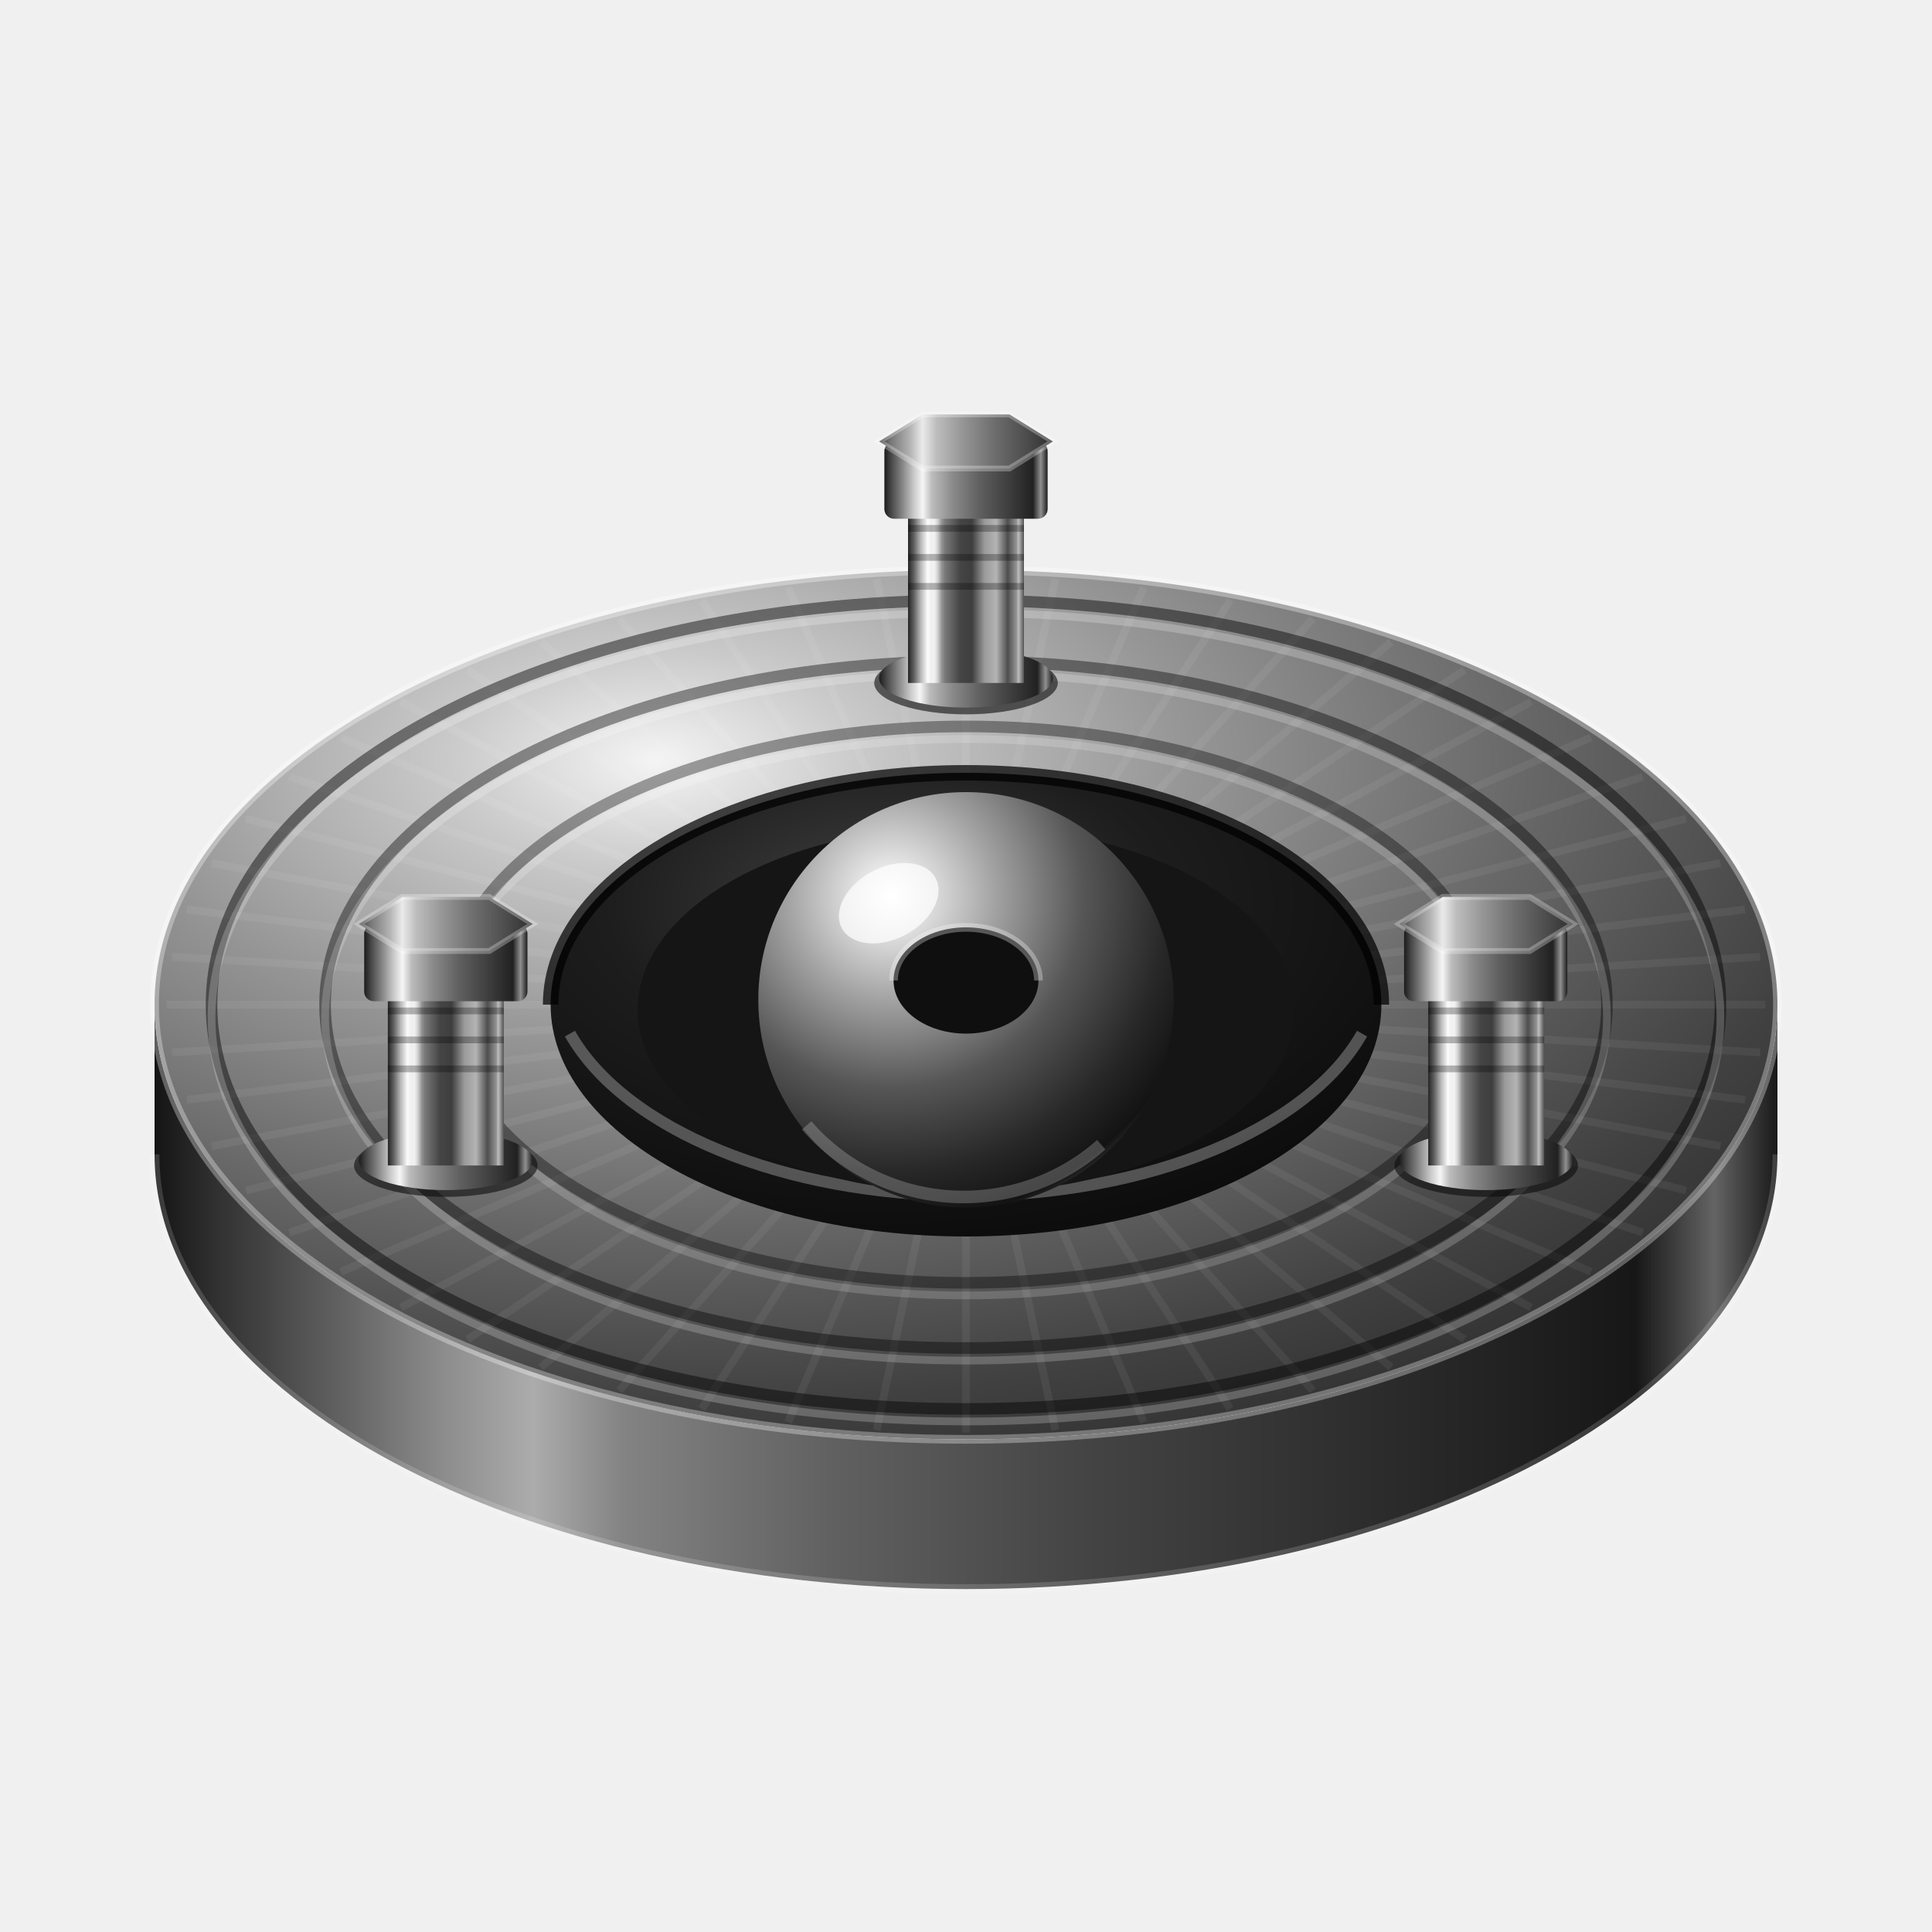
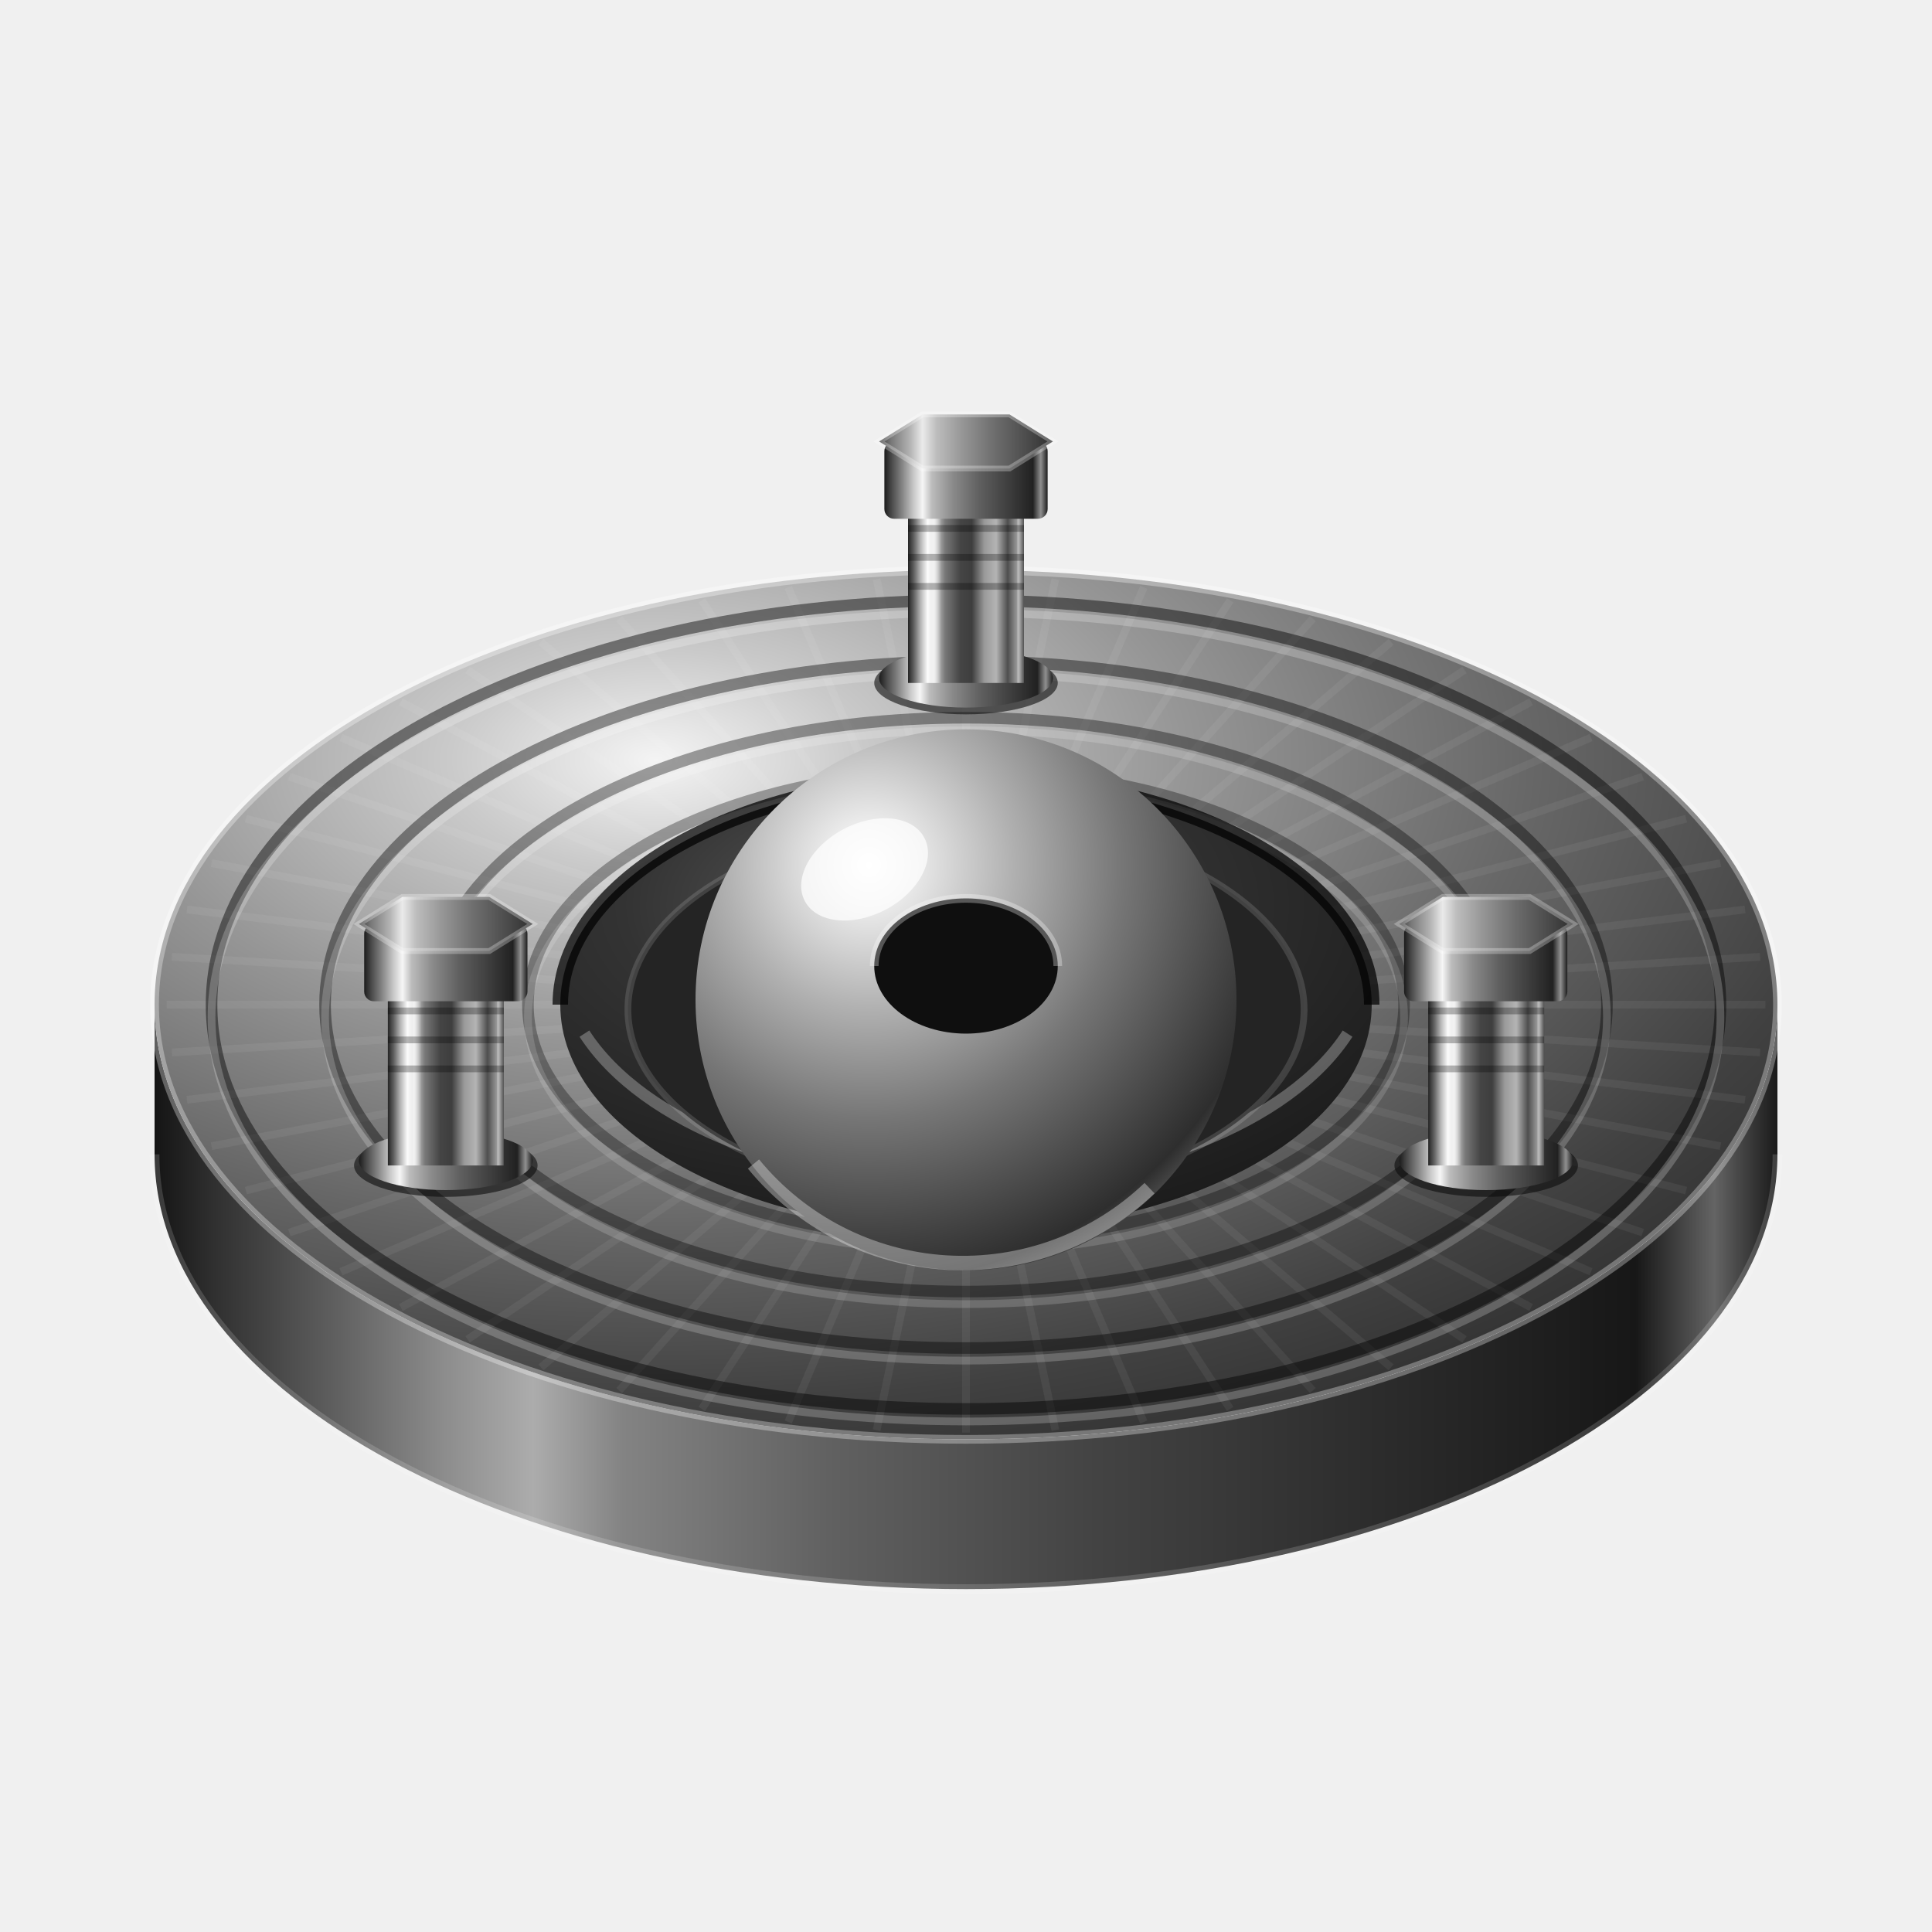
<svg xmlns="http://www.w3.org/2000/svg" viewBox="0 0 400 400" preserveAspectRatio="xMidYMid meet" role="img" aria-labelledby="pbm-t">
  <defs>
    <linearGradient id="pbm-spec" x1="0" y1="0" x2="1" y2="0">
      <stop offset="0" stop-color="#FFFFFF" stop-opacity="0" />
      <stop offset="0.5" stop-color="#FFFFFF" stop-opacity="1" />
      <stop offset="1" stop-color="#FFFFFF" stop-opacity="0" />
    </linearGradient>
    <linearGradient id="pbm-collar" x1="0" y1="0" x2="1" y2="0">
      <stop offset="0" stop-color="#1B1B1B" />
      <stop offset="0.04" stop-color="#454545" />
      <stop offset="0.115" stop-color="#8A8A8A" />
      <stop offset="0.18" stop-color="#C8C8C8" />
      <stop offset="0.235" stop-color="#F6F6F6" />
      <stop offset="0.29" stop-color="#BCBCBC" />
      <stop offset="0.42" stop-color="#8A8A8A" />
      <stop offset="0.58" stop-color="#606060" />
      <stop offset="0.76" stop-color="#3E3E3E" />
      <stop offset="0.91" stop-color="#212121" />
      <stop offset="0.958" stop-color="#909090" />
      <stop offset="1" stop-color="#1C1C1C" />
    </linearGradient>
    <linearGradient id="pbm-chrome" x1="0" y1="0" x2="1" y2="0">
      <stop offset="0" stop-color="#242424" />
      <stop offset="0.05" stop-color="#606060" />
      <stop offset="0.11" stop-color="#B8B8B8" />
      <stop offset="0.17" stop-color="#FCFCFC" />
      <stop offset="0.23" stop-color="#D0D0D0" />
      <stop offset="0.32" stop-color="#787878" />
      <stop offset="0.45" stop-color="#454545" />
      <stop offset="0.55" stop-color="#3E3E3E" />
      <stop offset="0.66" stop-color="#9A9A9A" />
      <stop offset="0.76" stop-color="#B4B4B4" />
      <stop offset="0.86" stop-color="#4E4E4E" />
      <stop offset="0.955" stop-color="#A6A6A6" />
      <stop offset="1" stop-color="#222222" />
    </linearGradient>
    <linearGradient id="pbm-wall" x1="0" y1="0" x2="1" y2="0">
      <stop offset="0" stop-color="#121212" />
      <stop offset="0.04" stop-color="#303030" />
      <stop offset="0.115" stop-color="#606060" />
      <stop offset="0.18" stop-color="#8C8C8C" />
      <stop offset="0.235" stop-color="#ACACAC" />
      <stop offset="0.29" stop-color="#838383" />
      <stop offset="0.42" stop-color="#606060" />
      <stop offset="0.58" stop-color="#434343" />
      <stop offset="0.76" stop-color="#2B2B2B" />
      <stop offset="0.91" stop-color="#171717" />
      <stop offset="0.958" stop-color="#646464" />
      <stop offset="1" stop-color="#131313" />
    </linearGradient>
    <linearGradient id="pbm-face" x1="0" y1="0" x2="1" y2="0">
      <stop offset="0" stop-color="#3A3A3A" />
      <stop offset="0.07" stop-color="#787878" />
      <stop offset="0.18" stop-color="#B4B4B4" />
      <stop offset="0.25" stop-color="#EAEAEA" />
      <stop offset="0.33" stop-color="#BDBDBD" />
      <stop offset="0.48" stop-color="#969696" />
      <stop offset="0.66" stop-color="#6E6E6E" />
      <stop offset="0.86" stop-color="#4A4A4A" />
      <stop offset="1" stop-color="#2E2E2E" />
    </linearGradient>
    <radialGradient id="pbm-plate" cx="0.31" cy="0.22" r="0.9">
      <stop offset="0" stop-color="#F4F4F4" />
      <stop offset="0.14" stop-color="#CACACA" />
      <stop offset="0.36" stop-color="#969696" />
      <stop offset="0.6" stop-color="#666666" />
      <stop offset="0.82" stop-color="#414141" />
      <stop offset="1" stop-color="#2C2C2C" />
    </radialGradient>
    <radialGradient id="pbm-ball" cx="0.32" cy="0.25" r="0.84">
      <stop offset="0" stop-color="#FFFFFF" />
-       <stop offset="0.09" stop-color="#E6E6E6" />
-       <stop offset="0.3" stop-color="#A2A2A2" />
-       <stop offset="0.55" stop-color="#565656" />
-       <stop offset="0.79" stop-color="#282828" />
-       <stop offset="0.94" stop-color="#131313" />
-       <stop offset="1" stop-color="#3E3E3E" />
+       <stop offset="0.1" stop-color="#EAEAEA" />
+       <stop offset="0.32" stop-color="#B0B0B0" />
+       <stop offset="0.56" stop-color="#767676" />
+       <stop offset="0.78" stop-color="#4A4A4A" />
+       <stop offset="0.92" stop-color="#2E2E2E" />
+       <stop offset="1" stop-color="#5A5A5A" />
    </radialGradient>
    <radialGradient id="pbm-socket" cx="0.4" cy="0.28" r="0.8">
-       <stop offset="0" stop-color="#404040" />
-       <stop offset="0.42" stop-color="#1D1D1D" />
-       <stop offset="1" stop-color="#0A0A0A" />
+       <stop offset="0" stop-color="#5A5A5A" />
+       <stop offset="0.4" stop-color="#333333" />
+       <stop offset="1" stop-color="#191919" />
    </radialGradient>
  </defs>
  <g id="pbm-core">
    <path d="M32 208V239A168 90 0 0 0 368 239V208A168 90 0 0 1 32 208Z" fill="url(#pbm-wall)" />
    <path d="M32 239A168 90 0 0 0 368 239" fill="none" stroke="#FFFFFF" stroke-opacity="0.16" stroke-width="2" />
    <ellipse cx="200" cy="208" rx="168" ry="90" fill="url(#pbm-plate)" />
    <path d="M253.8 208L365.5 208M253.4 211.2L364.4 217.9M252.4 214.4L361.3 227.7M250.7 217.5L356.2 237.3M248.4 220.5L349.1 246.5M245.5 223.3L340.1 255.2M242 226L329.4 263.3M238 228.4L317 270.7M233.5 230.5L303.2 277.3M228.6 232.4L288 283.1M223.3 233.9L271.8 287.9M217.8 235.2L254.7 291.7M212 236.1L236.8 294.4M206 236.6L218.5 296.1M200 236.8L200 296.6M194 236.6L181.5 296.1M188 236.1L163.2 294.4M182.2 235.2L145.3 291.7M176.7 233.9L128.2 287.9M171.4 232.4L112 283.1M166.5 230.5L96.8 277.3M162 228.4L83 270.7M158 226L70.6 263.3M154.5 223.3L59.9 255.2M151.6 220.5L50.9 246.5M149.3 217.5L43.8 237.3M147.6 214.4L38.7 227.7M146.6 211.2L35.6 217.9M146.2 208L34.5 208M146.6 204.8L35.6 198.1M147.6 201.6L38.7 188.3M149.3 198.5L43.8 178.7M151.6 195.5L50.9 169.5M154.5 192.7L59.9 160.8M158 190L70.6 152.7M162 187.6L83 145.3M166.5 185.5L96.8 138.7M171.4 183.6L112 132.9M176.7 182.1L128.2 128.1M182.2 180.8L145.3 124.3M188 179.9L163.2 121.6M194 179.4L181.5 119.9M200 179.2L200 119.3M206 179.4L218.5 119.9M212 179.9L236.8 121.6M217.8 180.8L254.7 124.3M223.3 182.1L271.8 128.1M228.6 183.6L288 132.9M233.5 185.5L303.2 138.7M238 187.6L317 145.3M242 190L329.4 152.7M245.5 192.7L340.1 160.8M248.4 195.5L349.1 169.5M250.7 198.5L356.2 178.7M252.4 201.6L361.3 188.3M253.4 204.8L364.4 198.1" stroke="#FFFFFF" stroke-opacity="0.055" stroke-width="1.6" fill="none" />
    <ellipse cx="200" cy="208" rx="156.2" ry="83.7" fill="none" stroke="#000000" stroke-opacity="0.45" stroke-width="2.4" />
    <ellipse cx="200" cy="210.6" rx="156.2" ry="83.7" fill="none" stroke="#FFFFFF" stroke-opacity="0.22" stroke-width="1.6" />
    <ellipse cx="200" cy="208" rx="132.7" ry="71.1" fill="none" stroke="#000000" stroke-opacity="0.4" stroke-width="2.4" />
    <ellipse cx="200" cy="210.6" rx="132.7" ry="71.1" fill="none" stroke="#FFFFFF" stroke-opacity="0.2" stroke-width="1.6" />
-     <ellipse cx="200" cy="208" rx="107.5" ry="57.6" fill="none" stroke="#000000" stroke-opacity="0.36" stroke-width="2.4" />
-     <ellipse cx="200" cy="210.6" rx="107.5" ry="57.6" fill="none" stroke="#FFFFFF" stroke-opacity="0.17" stroke-width="1.6" />
+     <ellipse cx="200" cy="208" rx="110.9" ry="59.4" fill="none" stroke="#000000" stroke-opacity="0.36" stroke-width="2.4" />
+     <ellipse cx="200" cy="210.6" rx="110.9" ry="59.4" fill="none" stroke="#FFFFFF" stroke-opacity="0.17" stroke-width="1.6" />
+     <ellipse cx="200" cy="208" rx="90.7" ry="48.6" fill="none" stroke="#000000" stroke-opacity="0.32" stroke-width="2.4" />
+     <ellipse cx="200" cy="210.6" rx="90.7" ry="48.6" fill="none" stroke="#FFFFFF" stroke-opacity="0.15" stroke-width="1.6" />
    <ellipse cx="200" cy="208" rx="168" ry="90" fill="none" stroke="#FFFFFF" stroke-opacity="0.32" stroke-width="1.8" />
-     <ellipse cx="200" cy="208" rx="86" ry="48" fill="url(#pbm-socket)" />
-     <path d="M114 208A86 48 0 0 1 286 208" fill="none" stroke="#000000" stroke-opacity="0.72" stroke-width="3.2" />
-     <path d="M118 214A86 48 0 0 0 282 214" fill="none" stroke="#FFFFFF" stroke-opacity="0.28" stroke-width="2.4" />
-     <ellipse cx="200" cy="209" rx="68" ry="38" fill="#151515" />
-     <circle cx="200" cy="207" r="43" fill="url(#pbm-ball)" />
-     <ellipse cx="184" cy="187" rx="11" ry="7.4" fill="#FFFFFF" opacity="0.72" transform="rotate(-28 184 187)" />
-     <path d="M167 233A43 43 0 0 0 228 237" fill="none" stroke="#FFFFFF" stroke-opacity="0.22" stroke-width="2.6" />
-     <ellipse cx="200" cy="203" rx="15" ry="11" fill="#0F0F0F" />
-     <path d="M185 203A15 11 0 0 1 215 203" fill="none" stroke="#FFFFFF" stroke-opacity="0.3" stroke-width="1.8" />
+     <ellipse cx="200" cy="208" rx="84" ry="47" fill="url(#pbm-socket)" />
+     <path d="M116 208A84 47 0 0 1 284 208" fill="none" stroke="#000000" stroke-opacity="0.72" stroke-width="3.2" />
+     <path d="M121 214A84 47 0 0 0 279 214" fill="none" stroke="#FFFFFF" stroke-opacity="0.28" stroke-width="2.4" />
+     <ellipse cx="200" cy="209" rx="70" ry="39" fill="#242424" />
+     <ellipse cx="200" cy="209" rx="70" ry="39" fill="none" stroke="#FFFFFF" stroke-opacity="0.14" stroke-width="1.4" />
+     <circle cx="200" cy="207" r="56" fill="url(#pbm-ball)" />
+     <ellipse cx="179" cy="180" rx="14" ry="9.4" fill="#FFFFFF" opacity="0.72" transform="rotate(-28 179 180)" />
+     <path d="M156 241A56 56 0 0 0 238 246" fill="none" stroke="#FFFFFF" stroke-opacity="0.34" stroke-width="3" />
+     <ellipse cx="200" cy="200" rx="19" ry="14" fill="#0F0F0F" />
+     <path d="M181 200A19 14 0 0 1 219 200" fill="none" stroke="#FFFFFF" stroke-opacity="0.3" stroke-width="1.8" />
    <ellipse cx="200" cy="141.4" rx="19" ry="6.5" fill="#0C0C0C" opacity="0.6" />
    <ellipse cx="200" cy="140.4" rx="18" ry="6.1" fill="url(#pbm-collar)" />
    <rect x="188" y="89.4" width="24" height="52" fill="url(#pbm-chrome)" />
    <rect x="191.8" y="89.4" width="3.1" height="52" fill="url(#pbm-spec)" opacity="0.7" />
    <rect x="210.6" y="89.4" width="1.4" height="52" fill="#FFFFFF" opacity="0.22" />
    <path d="M188 97.4h24M188 103.4h24M188 109.4h24M188 115.4h24M188 121.4h24" stroke="#000000" stroke-opacity="0.28" stroke-width="1.4" fill="none" />
    <rect x="183.1" y="91.4" width="33.8" height="16" rx="2" fill="url(#pbm-collar)" />
    <path d="M218 91.4L209 97L191 97L182 91.4L191 85.8L209 85.8Z" fill="url(#pbm-face)" />
    <path d="M218 91.4L209 97L191 97L182 91.4L191 85.8L209 85.8Z" fill="none" stroke="#FFFFFF" stroke-opacity="0.28" stroke-width="1.2" />
    <ellipse cx="307.7" cy="241.3" rx="19" ry="6.5" fill="#0C0C0C" opacity="0.6" />
    <ellipse cx="307.7" cy="240.3" rx="18" ry="6.1" fill="url(#pbm-collar)" />
    <rect x="295.7" y="189.3" width="24" height="52" fill="url(#pbm-chrome)" />
    <rect x="299.5" y="189.3" width="3.1" height="52" fill="url(#pbm-spec)" opacity="0.7" />
    <rect x="318.3" y="189.3" width="1.4" height="52" fill="#FFFFFF" opacity="0.22" />
    <path d="M295.7 197.3h24M295.7 203.3h24M295.7 209.3h24M295.7 215.3h24M295.7 221.3h24" stroke="#000000" stroke-opacity="0.28" stroke-width="1.4" fill="none" />
    <rect x="290.7" y="191.3" width="33.8" height="16" rx="2" fill="url(#pbm-collar)" />
    <path d="M325.7 191.3L316.7 196.9L298.7 196.9L289.7 191.3L298.7 185.7L316.7 185.7Z" fill="url(#pbm-face)" />
    <path d="M325.7 191.3L316.7 196.9L298.7 196.9L289.7 191.3L298.7 185.7L316.7 185.7Z" fill="none" stroke="#FFFFFF" stroke-opacity="0.28" stroke-width="1.2" />
    <ellipse cx="92.3" cy="241.3" rx="19" ry="6.5" fill="#0C0C0C" opacity="0.6" />
    <ellipse cx="92.3" cy="240.3" rx="18" ry="6.1" fill="url(#pbm-collar)" />
    <rect x="80.3" y="189.3" width="24" height="52" fill="url(#pbm-chrome)" />
    <rect x="84.2" y="189.3" width="3.1" height="52" fill="url(#pbm-spec)" opacity="0.7" />
    <rect x="102.9" y="189.3" width="1.4" height="52" fill="#FFFFFF" opacity="0.22" />
    <path d="M80.3 197.3h24M80.3 203.3h24M80.3 209.3h24M80.3 215.3h24M80.3 221.3h24" stroke="#000000" stroke-opacity="0.28" stroke-width="1.4" fill="none" />
    <rect x="75.4" y="191.3" width="33.8" height="16" rx="2" fill="url(#pbm-collar)" />
    <path d="M110.3 191.3L101.3 196.9L83.3 196.9L74.3 191.3L83.3 185.7L101.3 185.7Z" fill="url(#pbm-face)" />
    <path d="M110.3 191.3L101.3 196.9L83.3 196.9L74.3 191.3L83.3 185.7L101.3 185.7Z" fill="none" stroke="#FFFFFF" stroke-opacity="0.28" stroke-width="1.2" />
  </g>
</svg>
